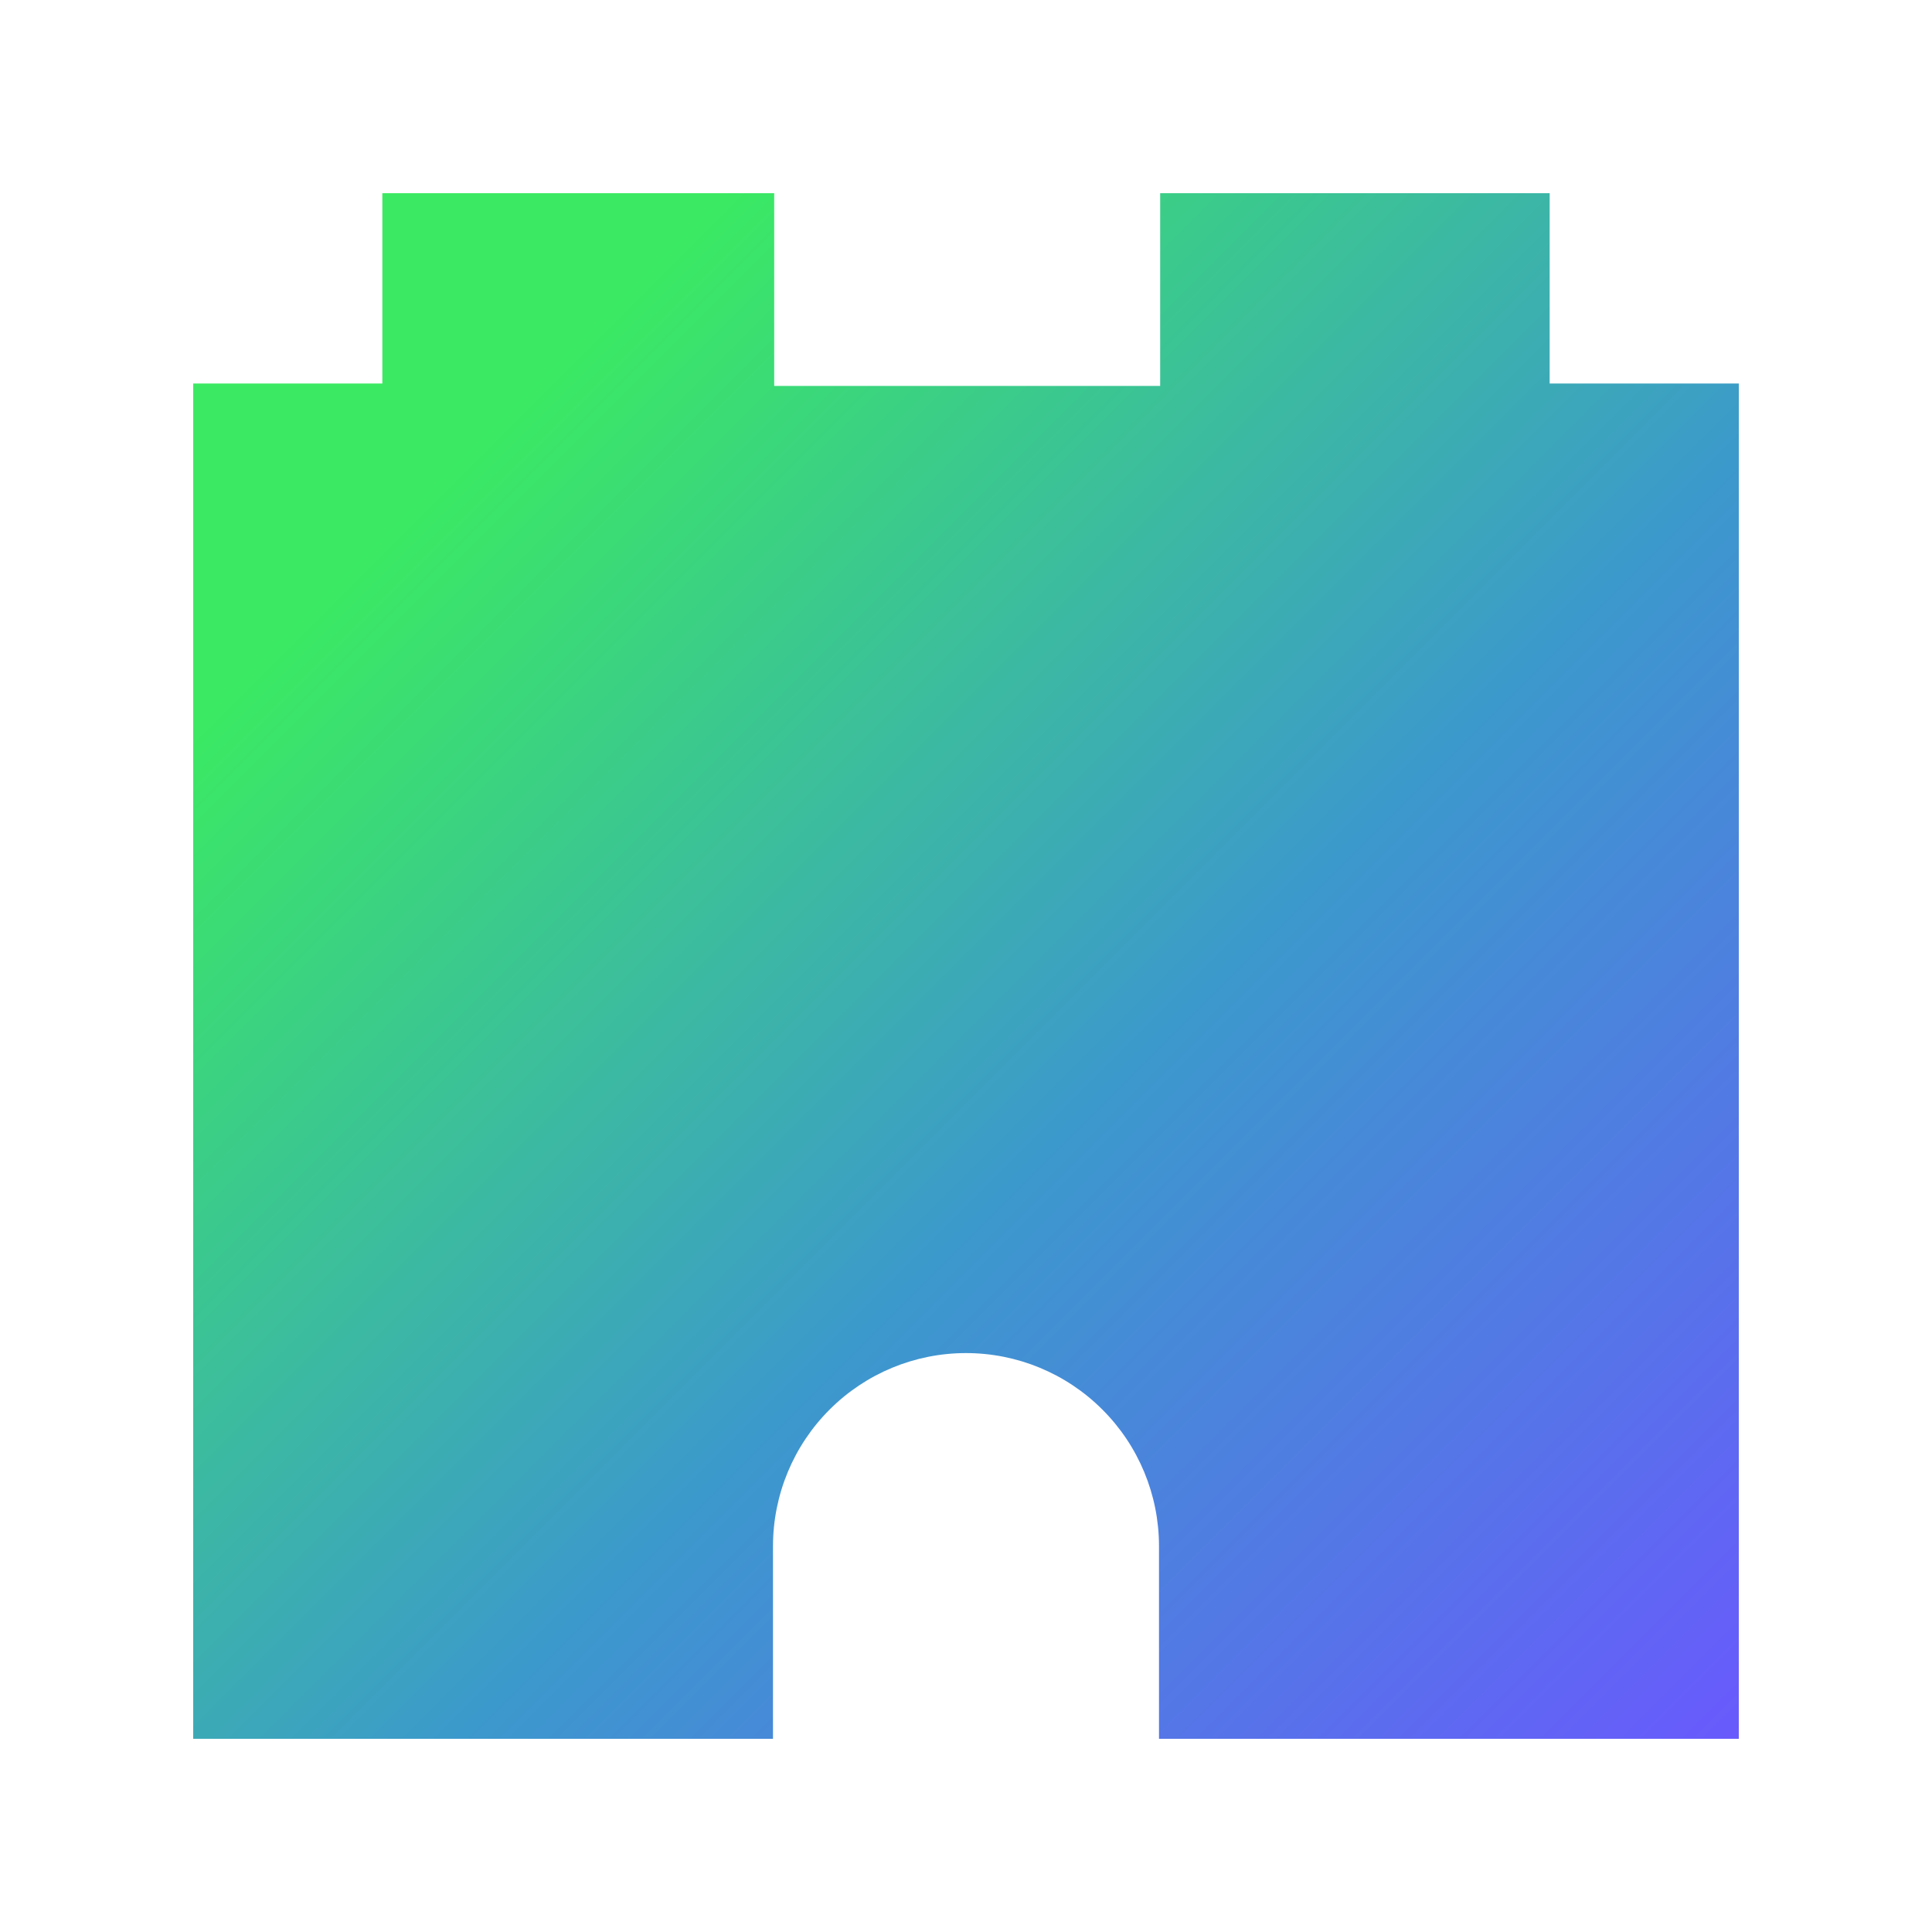
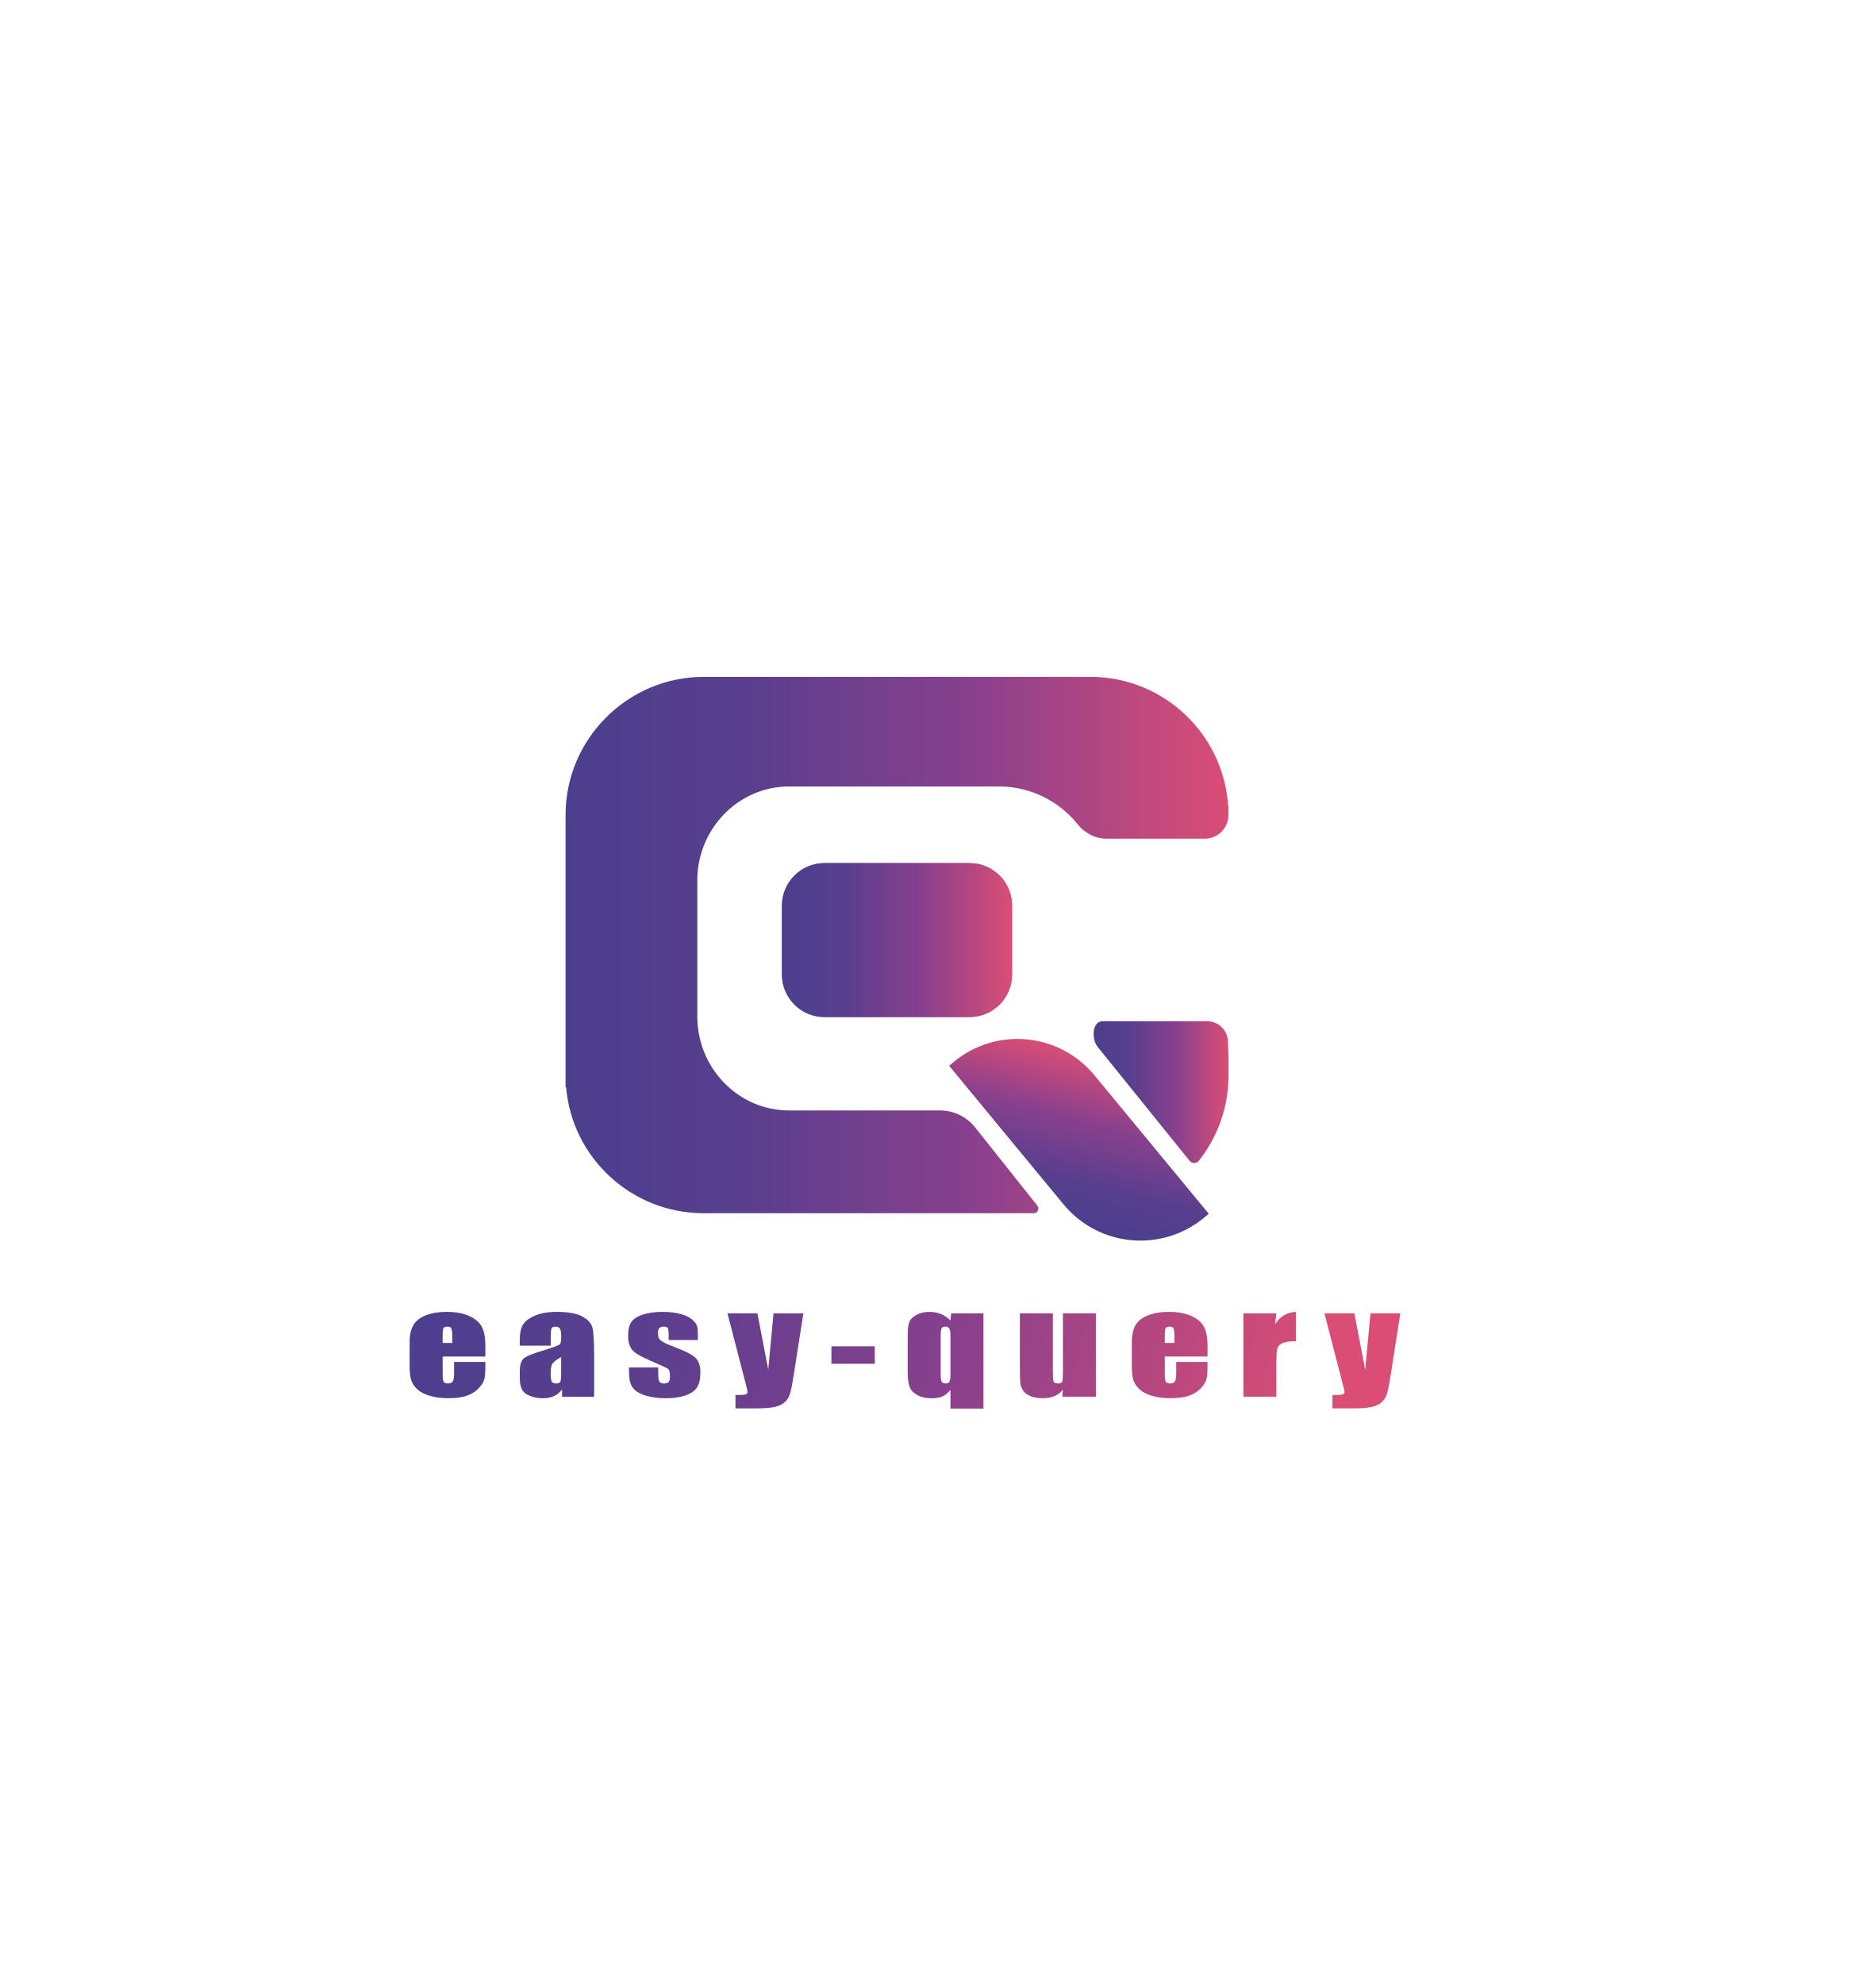
- <svg xmlns="http://www.w3.org/2000/svg" width="40" height="40" viewBox="0 0 40 40" fill="none">
-   <path d="M32.084 7.94V4H24.02V7.99H16.029V4H7.916V7.94H4V36H16.004V32.005C16.006 30.946 16.427 29.931 17.177 29.183C17.926 28.434 18.941 28.014 20 28.014C21.059 28.014 22.074 28.434 22.823 29.183C23.573 29.931 23.994 30.946 23.996 32.005V36H36V7.94H32.084Z" fill="url(#paint0_linear)" />
-   <defs>
-     <linearGradient id="paint0_linear" x1="2.942" y1="4.9" x2="37.777" y2="39.734" gradientUnits="userSpaceOnUse">
-       <stop offset="0.159" stop-color="#3BEA62" />
-       <stop offset="0.54" stop-color="#3C99CC" />
-       <stop offset="0.937" stop-color="#6B57FF" />
+ <svg xmlns="http://www.w3.org/2000/svg" version="1.1" id="图层_1" x="0px" y="0px" viewBox="0 0 595.28 629.62" style="enable-background:new 0 0 595.28 629.62;" xml:space="preserve">
+   <style type="text/css">
+ 	.st0{fill:url(#SVGID_1_);}
+ 	.st1{fill:url(#SVGID_2_);}
+ 	.st2{fill:url(#SVGID_3_);}
+ 	.st3{fill:url(#SVGID_4_);}
+ 	.st4{fill:url(#SVGID_5_);}
+ 	.st5{fill:url(#SVGID_6_);}
+ 	.st6{fill:url(#SVGID_7_);}
+ 	.st7{fill:url(#SVGID_8_);}
+ 	.st8{fill:url(#SVGID_9_);}
+ 	.st9{fill:url(#SVGID_10_);}
+ 	.st10{fill:url(#SVGID_11_);}
+ 	.st11{fill:url(#SVGID_12_);}
+ 	.st12{fill:url(#SVGID_13_);}
+ 	.st13{fill:url(#SVGID_14_);}
+ 	.st14{fill:url(#SVGID_15_);}
+ </style>
+   <linearGradient id="SVGID_1_" gradientUnits="userSpaceOnUse" x1="248.172" y1="298.325" x2="321.193" y2="298.325">
+     <stop offset="0" style="stop-color:#4C3E8E" />
+     <stop offset="0.258" style="stop-color:#573F8E" />
+     <stop offset="0.608" style="stop-color:#88408D" />
+     <stop offset="1" style="stop-color:#DA4D75" />
+   </linearGradient>
+   <path class="st0" d="M307.7,322.75h-46.04c-7.45,0-13.49-6.04-13.49-13.49v-21.86c0-7.45,6.04-13.49,13.49-13.49h46.04  c7.45,0,13.49,6.04,13.49,13.49v21.86C321.19,316.71,315.15,322.75,307.7,322.75z" />
+   <linearGradient id="SVGID_2_" gradientUnits="userSpaceOnUse" x1="248.172" y1="298.325" x2="321.193" y2="298.325">
+     <stop offset="0" style="stop-color:#4C3E8E" />
+     <stop offset="0.258" style="stop-color:#573F8E" />
+     <stop offset="0.608" style="stop-color:#88408D" />
+     <stop offset="1" style="stop-color:#DA4D75" />
+   </linearGradient>
+   <path class="st1" d="M307.7,322.75h-46.04c-7.45,0-13.49-6.04-13.49-13.49v-21.86c0-7.45,6.04-13.49,13.49-13.49h46.04  c7.45,0,13.49,6.04,13.49,13.49v21.86C321.19,316.71,315.15,322.75,307.7,322.75z" />
+   <g>
+     <linearGradient id="SVGID_3_" gradientUnits="userSpaceOnUse" x1="179.491" y1="299.911" x2="389.874" y2="299.911">
+       <stop offset="0" style="stop-color:#4C3E8E" />
+       <stop offset="0.258" style="stop-color:#573F8E" />
+       <stop offset="0.608" style="stop-color:#88408D" />
+       <stop offset="1" style="stop-color:#DA4D75" />
    </linearGradient>
-   </defs>
+     <path class="st2" d="M309.46,357.77c-2.7-3.39-6.8-5.37-11.13-5.37h-47.76c-0.51,0-1.02-0.01-1.53-0.04   c-15.64-0.74-27.74-14.07-27.74-29.73v-43.28c0-15.72,12.2-29.07,27.91-29.73c0.45-0.02,0.91-0.03,1.36-0.03h66.48   c10.12,0,19.13,4.71,24.99,12.04c2.25,2.82,5.61,4.53,9.22,4.53h31.06c4.17,0,7.55-3.38,7.55-7.55l0,0v-2.83h-0.1   c-1.47-22.81-20.46-40.97-43.63-40.97H223.28c-24.08,0-43.79,19.71-43.79,43.79v0.92v1.11V288v44.31v5.85v3.18v3.71h0.17   c1.9,22.39,20.75,39.96,43.62,39.96h104.79c1.23,0,1.92-1.42,1.15-2.39L309.46,357.77z" />
+     <linearGradient id="SVGID_4_" gradientUnits="userSpaceOnUse" x1="347.063" y1="346.588" x2="389.874" y2="346.588">
+       <stop offset="0" style="stop-color:#4C3E8E" />
+       <stop offset="0.258" style="stop-color:#573F8E" />
+       <stop offset="0.608" style="stop-color:#88408D" />
+       <stop offset="1" style="stop-color:#DA4D75" />
+     </linearGradient>
+     <path class="st3" d="M389.71,330.5c-0.12-3.58-3.06-6.42-6.64-6.42h-33.17c-3.28,0-3.6,5.62-1.53,8.17l29.16,36.14   c0.76,0.94,2.19,0.93,2.94-0.02c5.89-7.45,9.42-16.86,9.42-27.09v-5.85L389.71,330.5z" />
+   </g>
+   <linearGradient id="SVGID_5_" gradientUnits="userSpaceOnUse" x1="140.141" y1="327.983" x2="185.438" y2="291.349" gradientTransform="matrix(0.6842 -0.5649 0.6366 0.7712 33.8864 214.8456)">
+     <stop offset="0" style="stop-color:#4C3E8E" />
+     <stop offset="0.258" style="stop-color:#573F8E" />
+     <stop offset="0.608" style="stop-color:#88408D" />
+     <stop offset="1" style="stop-color:#DA4D75" />
+   </linearGradient>
+   <path class="st4" d="M383.62,385.19l-1.53,1.27c-13.48,11.13-33.44,9.22-44.57-4.26l-36.31-43.98l1.53-1.27  c13.48-11.13,33.44-9.22,44.57,4.26L383.62,385.19z" />
+   <g>
+     <linearGradient id="SVGID_6_" gradientUnits="userSpaceOnUse" x1="117.318" y1="425.162" x2="411.182" y2="483.1">
+       <stop offset="0" style="stop-color:#4C3E8E" />
+       <stop offset="0.258" style="stop-color:#573F8E" />
+       <stop offset="0.608" style="stop-color:#88408D" />
+       <stop offset="1" style="stop-color:#DA4D75" />
+     </linearGradient>
+     <path class="st5" d="M154.03,430.49h-13.55v5.72c0,1.2,0.11,1.97,0.34,2.31c0.22,0.35,0.66,0.52,1.3,0.52   c0.79,0,1.33-0.23,1.59-0.69c0.27-0.46,0.4-1.35,0.4-2.66v-3.49h9.92v1.95c0,1.63-0.13,2.89-0.4,3.77   c-0.27,0.88-0.89,1.81-1.88,2.81c-0.98,1-2.23,1.74-3.74,2.24c-1.51,0.5-3.41,0.75-5.69,0.75c-2.21,0-4.16-0.25-5.86-0.74   c-1.69-0.49-3.01-1.17-3.95-2.02c-0.94-0.86-1.59-1.8-1.96-2.83c-0.36-1.03-0.54-2.53-0.54-4.49v-7.71c0-2.31,0.41-4.14,1.22-5.47   c0.81-1.34,2.14-2.36,3.99-3.07c1.85-0.71,3.97-1.07,6.37-1.07c2.94,0,5.36,0.43,7.27,1.29c1.91,0.86,3.25,1.99,4.02,3.41   c0.77,1.41,1.15,3.4,1.15,5.97V430.49z M143.54,426.18v-1.93c0-1.37-0.1-2.25-0.29-2.65c-0.19-0.4-0.58-0.6-1.17-0.6   c-0.73,0-1.17,0.17-1.35,0.51c-0.17,0.34-0.26,1.25-0.26,2.74v1.93H143.54z" />
+     <linearGradient id="SVGID_7_" gradientUnits="userSpaceOnUse" x1="118.226" y1="418.754" x2="412.862" y2="476.844">
+       <stop offset="0" style="stop-color:#4C3E8E" />
+       <stop offset="0.258" style="stop-color:#573F8E" />
+       <stop offset="0.608" style="stop-color:#88408D" />
+       <stop offset="1" style="stop-color:#DA4D75" />
+     </linearGradient>
+     <path class="st6" d="M174.77,427.04h-9.82v-1.77c0-2.04,0.31-3.62,0.92-4.73c0.61-1.11,1.84-2.09,3.69-2.94   c1.85-0.85,4.25-1.28,7.2-1.28c3.54,0,6.21,0.48,8.01,1.45c1.8,0.96,2.88,2.15,3.24,3.55c0.36,1.4,0.54,4.29,0.54,8.66v13.27   h-10.18v-2.36c-0.64,0.94-1.46,1.65-2.47,2.13c-1.01,0.47-2.22,0.71-3.61,0.71c-1.83,0-3.51-0.4-5.04-1.19   c-1.53-0.79-2.29-2.52-2.29-5.19v-2.17c0-1.98,0.41-3.33,1.22-4.05c0.81-0.72,2.82-1.55,6.04-2.51c3.44-1.04,5.28-1.73,5.52-2.09   c0.24-0.36,0.36-1.09,0.36-2.19c0-1.38-0.13-2.28-0.4-2.7c-0.27-0.42-0.71-0.63-1.33-0.63c-0.71,0-1.15,0.18-1.32,0.53   c-0.17,0.35-0.26,1.27-0.26,2.74V427.04z M178.08,430.67c-1.68,0.94-2.65,1.73-2.92,2.37c-0.27,0.64-0.4,1.55-0.4,2.75   c0,1.37,0.12,2.25,0.35,2.65c0.23,0.4,0.7,0.6,1.39,0.6c0.66,0,1.08-0.16,1.28-0.47c0.2-0.31,0.3-1.13,0.3-2.46V430.67z" />
+     <linearGradient id="SVGID_8_" gradientUnits="userSpaceOnUse" x1="119.358" y1="411.992" x2="413.567" y2="469.998">
+       <stop offset="0" style="stop-color:#4C3E8E" />
+       <stop offset="0.258" style="stop-color:#573F8E" />
+       <stop offset="0.608" style="stop-color:#88408D" />
+       <stop offset="1" style="stop-color:#DA4D75" />
+     </linearGradient>
+     <path class="st7" d="M221.49,425.25h-9.28v-1.43c0-1.22-0.09-2-0.27-2.32c-0.18-0.33-0.63-0.49-1.36-0.49   c-0.59,0-1.03,0.15-1.32,0.45c-0.29,0.3-0.44,0.75-0.44,1.35c0,0.81,0.07,1.4,0.22,1.78c0.15,0.38,0.59,0.79,1.32,1.25   c0.73,0.45,2.24,1.11,4.52,1.97c3.04,1.14,5.03,2.22,5.98,3.23c0.95,1.01,1.42,2.48,1.42,4.4c0,2.15-0.36,3.78-1.09,4.87   c-0.73,1.1-1.94,1.94-3.64,2.53c-1.7,0.59-3.75,0.89-6.15,0.89c-2.66,0-4.94-0.32-6.83-0.96c-1.89-0.64-3.19-1.5-3.9-2.59   c-0.71-1.09-1.06-2.74-1.06-4.94v-1.28h9.28v1.67c0,1.42,0.12,2.34,0.35,2.77c0.23,0.43,0.69,0.64,1.39,0.64   c0.74,0,1.26-0.14,1.55-0.43c0.29-0.29,0.44-0.89,0.44-1.8c0-1.26-0.19-2.05-0.57-2.37c-0.4-0.32-2.43-1.26-6.09-2.83   c-3.07-1.33-4.95-2.53-5.62-3.62c-0.67-1.08-1.01-2.37-1.01-3.86c0-2.11,0.36-3.67,1.09-4.67c0.73-1,1.96-1.78,3.69-2.32   c1.74-0.54,3.75-0.82,6.05-0.82c2.28,0,4.22,0.22,5.82,0.67c1.6,0.44,2.82,1.03,3.68,1.76c0.85,0.73,1.37,1.41,1.55,2.03   c0.18,0.63,0.27,1.6,0.27,2.93V425.25z" />
+     <linearGradient id="SVGID_9_" gradientUnits="userSpaceOnUse" x1="119.603" y1="407.309" x2="414.825" y2="465.514">
+       <stop offset="0" style="stop-color:#4C3E8E" />
+       <stop offset="0.258" style="stop-color:#573F8E" />
+       <stop offset="0.608" style="stop-color:#88408D" />
+       <stop offset="1" style="stop-color:#DA4D75" />
+     </linearGradient>
+     <path class="st8" d="M254.96,416.8l-2.99,19.13c-0.47,3.03-0.87,5.09-1.19,6.2c-0.32,1.1-0.85,2.01-1.59,2.73   c-0.74,0.72-1.77,1.25-3.1,1.58c-1.32,0.34-3.43,0.51-6.33,0.51h-6.35v-4.23c1.63,0,2.67-0.06,3.14-0.19   c0.47-0.13,0.7-0.41,0.7-0.85c0-0.21-0.22-1.14-0.65-2.77l-5.73-22.12h9.5l3.44,17.86l1.68-17.86H254.96z" />
+     <linearGradient id="SVGID_10_" gradientUnits="userSpaceOnUse" x1="121.626" y1="400.62" x2="414.926" y2="458.446">
+       <stop offset="0" style="stop-color:#4C3E8E" />
+       <stop offset="0.258" style="stop-color:#573F8E" />
+       <stop offset="0.608" style="stop-color:#88408D" />
+       <stop offset="1" style="stop-color:#DA4D75" />
+     </linearGradient>
+     <path class="st9" d="M277.62,427.24v5.56h-13.76v-5.56H277.62z" />
+     <linearGradient id="SVGID_11_" gradientUnits="userSpaceOnUse" x1="121.376" y1="395.329" x2="416.581" y2="453.531">
+       <stop offset="0" style="stop-color:#4C3E8E" />
+       <stop offset="0.258" style="stop-color:#573F8E" />
+       <stop offset="0.608" style="stop-color:#88408D" />
+       <stop offset="1" style="stop-color:#DA4D75" />
+     </linearGradient>
+     <path class="st10" d="M312.11,416.8v30.21h-10.47v-5.9c-1.02,1.14-1.96,1.87-2.81,2.17c-0.85,0.3-1.91,0.45-3.17,0.45   c-1.83,0-3.35-0.33-4.55-1c-1.2-0.66-2.01-1.52-2.42-2.58c-0.41-1.06-0.62-2.67-0.62-4.85v-11.66c0-1.79,0.16-3.13,0.47-4.02   c0.31-0.88,1.06-1.65,2.24-2.31c1.18-0.66,2.59-0.99,4.21-0.99c1.31,0,2.52,0.23,3.63,0.68c1.1,0.45,2.12,1.14,3.03,2.06l0.18-2.26   H312.11z M301.64,423.99c0-1.17-0.12-1.96-0.35-2.37c-0.23-0.41-0.65-0.62-1.26-0.62c-0.59,0-0.99,0.18-1.19,0.54   c-0.21,0.36-0.31,1.18-0.31,2.45v11.78c0,1.42,0.1,2.32,0.31,2.7c0.21,0.38,0.63,0.57,1.27,0.57c0.6,0,1.01-0.2,1.22-0.59   c0.21-0.39,0.31-1.25,0.31-2.56V423.99z" />
+     <linearGradient id="SVGID_12_" gradientUnits="userSpaceOnUse" x1="122.495" y1="387.632" x2="417.66" y2="445.826">
+       <stop offset="0" style="stop-color:#4C3E8E" />
+       <stop offset="0.258" style="stop-color:#573F8E" />
+       <stop offset="0.608" style="stop-color:#88408D" />
+       <stop offset="1" style="stop-color:#DA4D75" />
+     </linearGradient>
+     <path class="st11" d="M347.79,416.8v26.44h-10.65l0.18-2.2c-0.73,0.89-1.62,1.56-2.68,2.01c-1.06,0.45-2.29,0.67-3.67,0.67   c-1.57,0-2.88-0.21-3.91-0.64c-1.04-0.43-1.8-0.99-2.29-1.69c-0.49-0.7-0.8-1.44-0.92-2.2c-0.12-0.76-0.18-2.28-0.18-4.55V416.8   h10.47v17.99c0,2.06,0.08,3.28,0.25,3.67c0.16,0.39,0.61,0.58,1.33,0.58c0.78,0,1.24-0.2,1.39-0.6c0.15-0.4,0.22-1.68,0.22-3.85   V416.8H347.79z" />
+     <linearGradient id="SVGID_13_" gradientUnits="userSpaceOnUse" x1="124.476" y1="381.389" x2="418.341" y2="439.327">
+       <stop offset="0" style="stop-color:#4C3E8E" />
+       <stop offset="0.258" style="stop-color:#573F8E" />
+       <stop offset="0.608" style="stop-color:#88408D" />
+       <stop offset="1" style="stop-color:#DA4D75" />
+     </linearGradient>
+     <path class="st12" d="M383.21,430.49h-13.55v5.72c0,1.2,0.11,1.97,0.34,2.31c0.22,0.35,0.66,0.52,1.3,0.52   c0.79,0,1.33-0.23,1.59-0.69c0.27-0.46,0.4-1.35,0.4-2.66v-3.49h9.92v1.95c0,1.63-0.13,2.89-0.4,3.77   c-0.27,0.88-0.89,1.81-1.88,2.81c-0.98,1-2.23,1.74-3.74,2.24c-1.51,0.5-3.41,0.75-5.69,0.75c-2.21,0-4.16-0.25-5.85-0.74   c-1.69-0.49-3.01-1.17-3.95-2.02c-0.94-0.86-1.59-1.8-1.96-2.83c-0.36-1.03-0.54-2.53-0.54-4.49v-7.71c0-2.31,0.41-4.14,1.22-5.47   c0.81-1.34,2.14-2.36,3.99-3.07c1.85-0.71,3.97-1.07,6.37-1.07c2.94,0,5.36,0.43,7.27,1.29c1.91,0.86,3.25,1.99,4.02,3.41   c0.77,1.41,1.15,3.4,1.15,5.97V430.49z M372.72,426.18v-1.93c0-1.37-0.1-2.25-0.28-2.65c-0.19-0.4-0.58-0.6-1.17-0.6   c-0.73,0-1.17,0.17-1.35,0.51c-0.17,0.34-0.26,1.25-0.26,2.74v1.93H372.72z" />
+     <linearGradient id="SVGID_14_" gradientUnits="userSpaceOnUse" x1="125.604" y1="375.104" x2="419.275" y2="433.003">
+       <stop offset="0" style="stop-color:#4C3E8E" />
+       <stop offset="0.258" style="stop-color:#573F8E" />
+       <stop offset="0.608" style="stop-color:#88408D" />
+       <stop offset="1" style="stop-color:#DA4D75" />
+     </linearGradient>
+     <path class="st13" d="M405.06,416.8l-0.41,3.48c1.52-2.49,3.72-3.81,6.61-3.96v9.31c-1.92,0-3.32,0.2-4.22,0.6   c-0.9,0.4-1.45,0.95-1.66,1.66c-0.21,0.71-0.31,2.35-0.31,4.91v10.44h-10.47V416.8H405.06z" />
+     <linearGradient id="SVGID_15_" gradientUnits="userSpaceOnUse" x1="124.675" y1="370.957" x2="419.895" y2="429.162">
+       <stop offset="0" style="stop-color:#4C3E8E" />
+       <stop offset="0.258" style="stop-color:#573F8E" />
+       <stop offset="0.608" style="stop-color:#88408D" />
+       <stop offset="1" style="stop-color:#DA4D75" />
+     </linearGradient>
+     <path class="st14" d="M444.41,416.8l-2.99,19.13c-0.47,3.03-0.87,5.09-1.19,6.2c-0.32,1.1-0.85,2.01-1.59,2.73   c-0.74,0.72-1.77,1.25-3.1,1.58c-1.32,0.34-3.43,0.51-6.33,0.51h-6.35v-4.23c1.63,0,2.67-0.06,3.14-0.19   c0.47-0.13,0.7-0.41,0.7-0.85c0-0.21-0.22-1.14-0.65-2.77l-5.73-22.12h9.5l3.44,17.86l1.68-17.86H444.41z" />
+   </g>
</svg>
